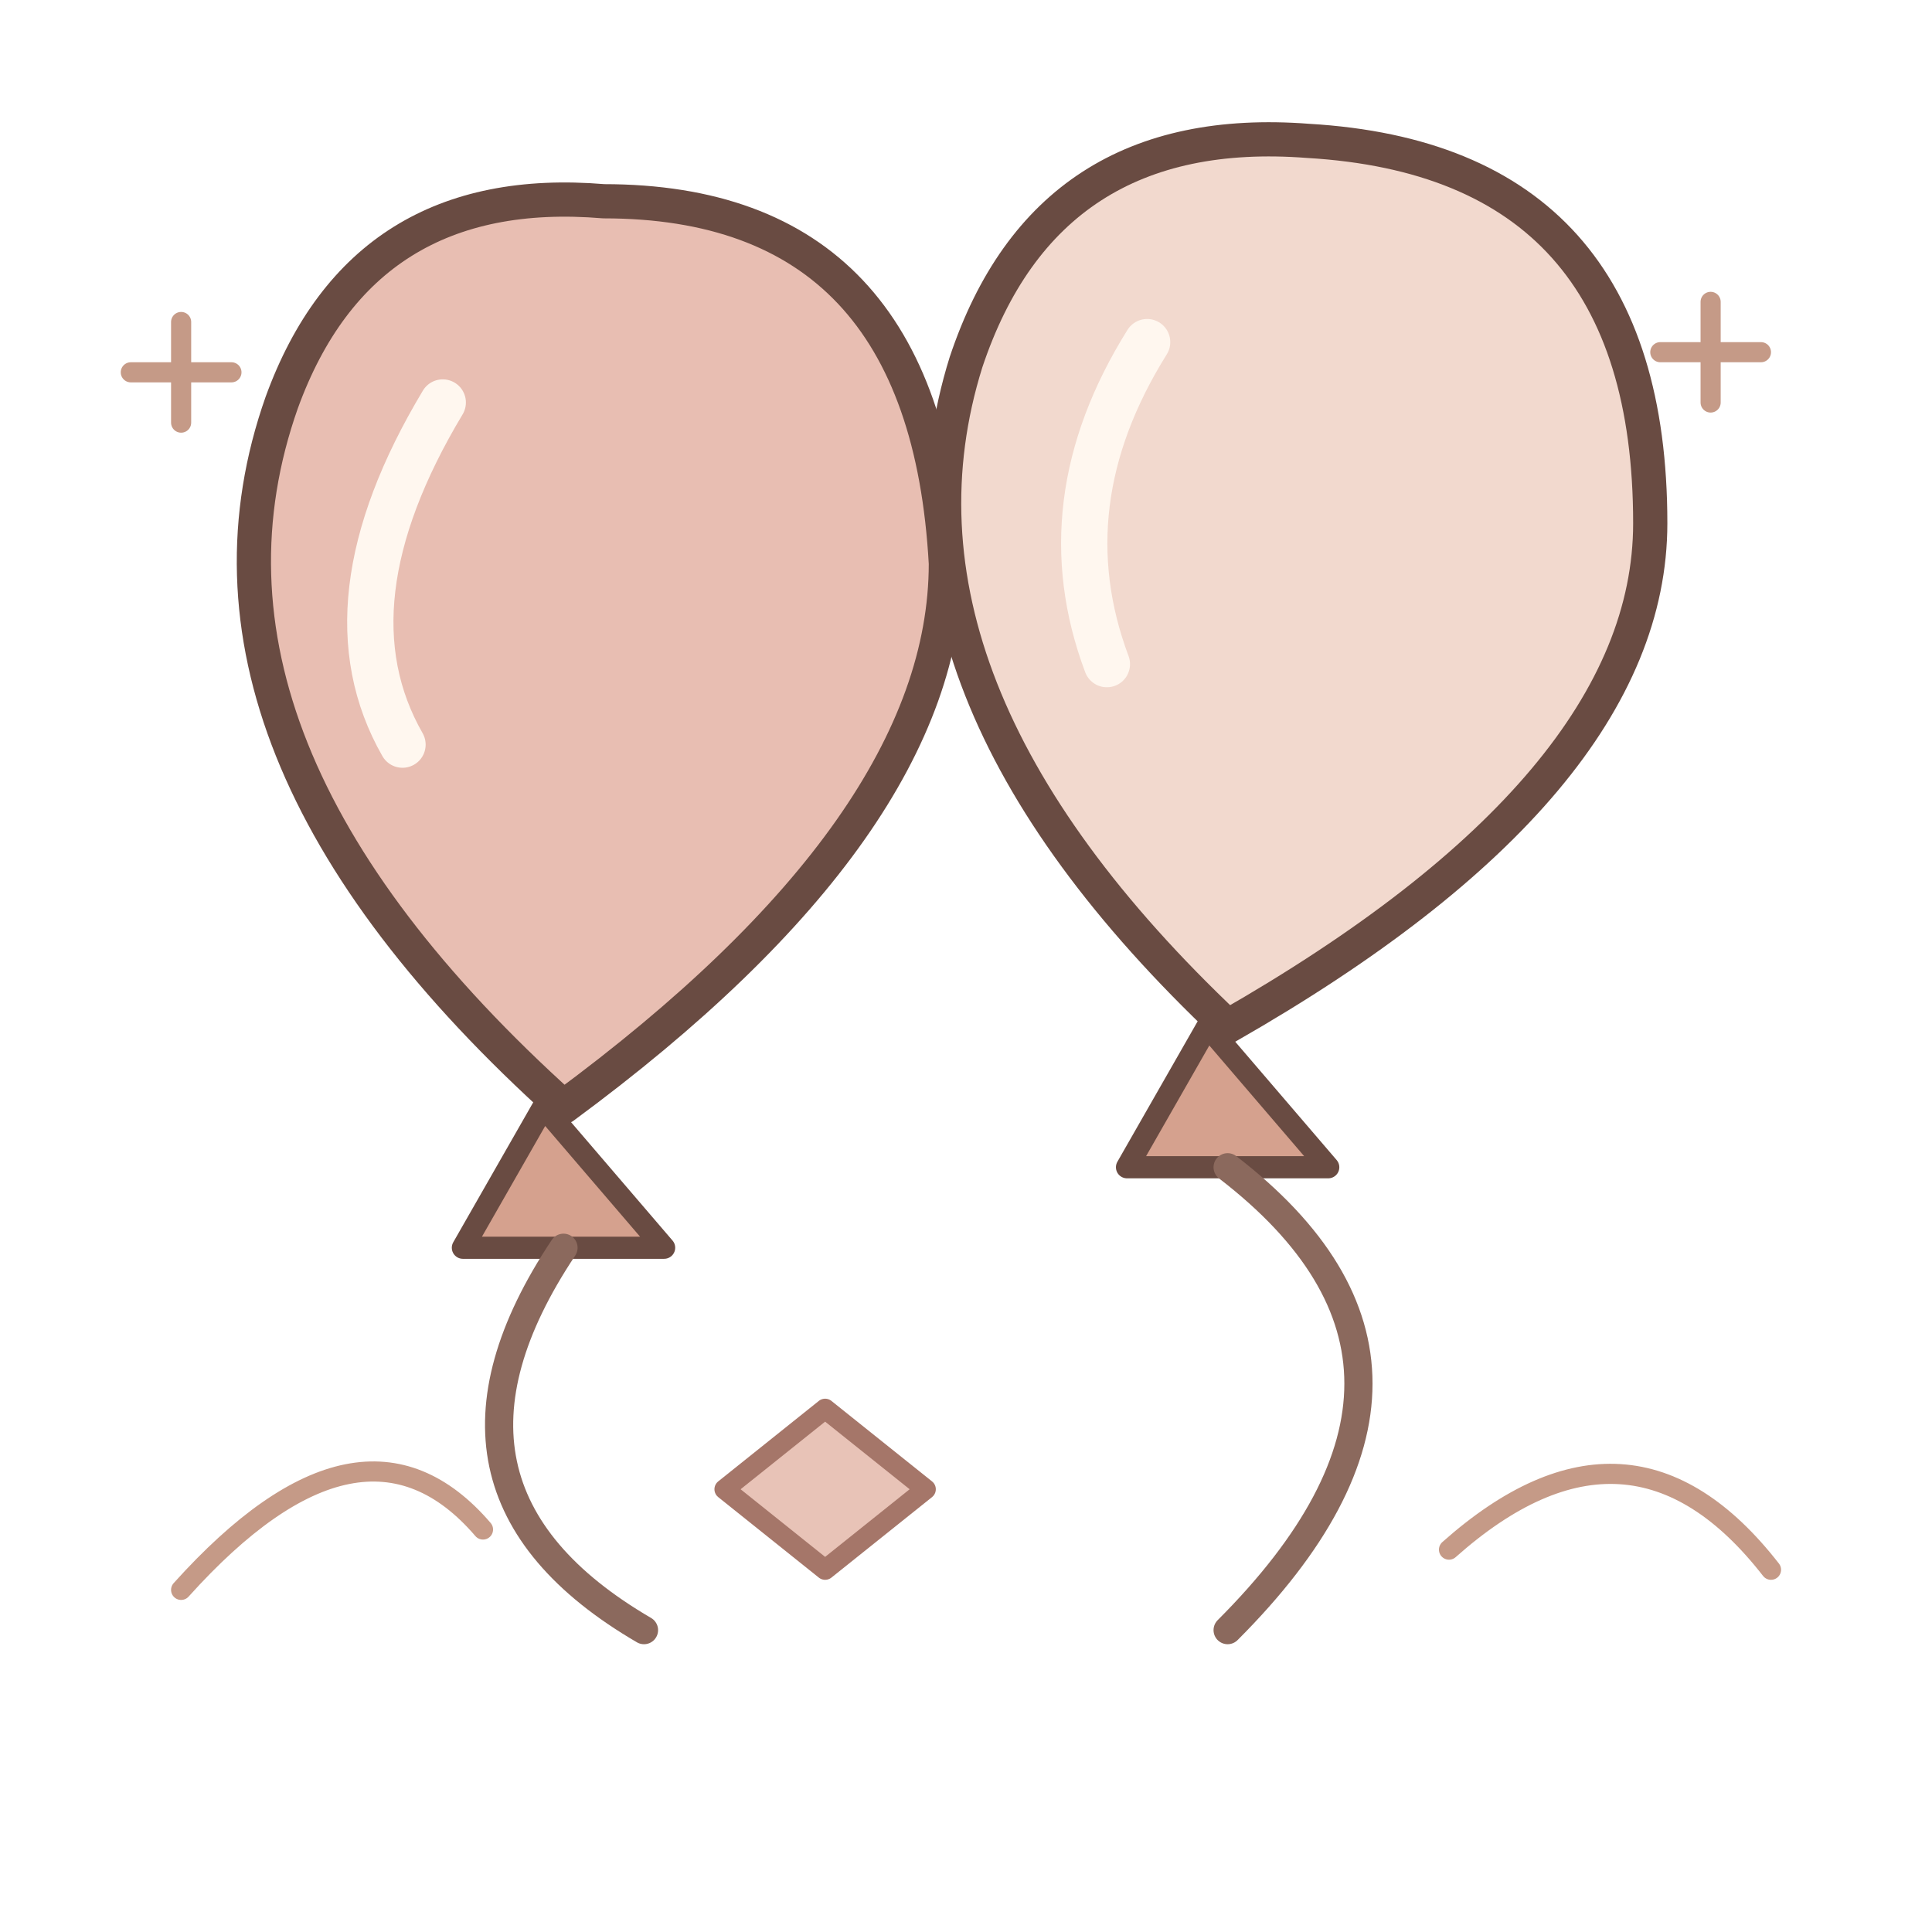
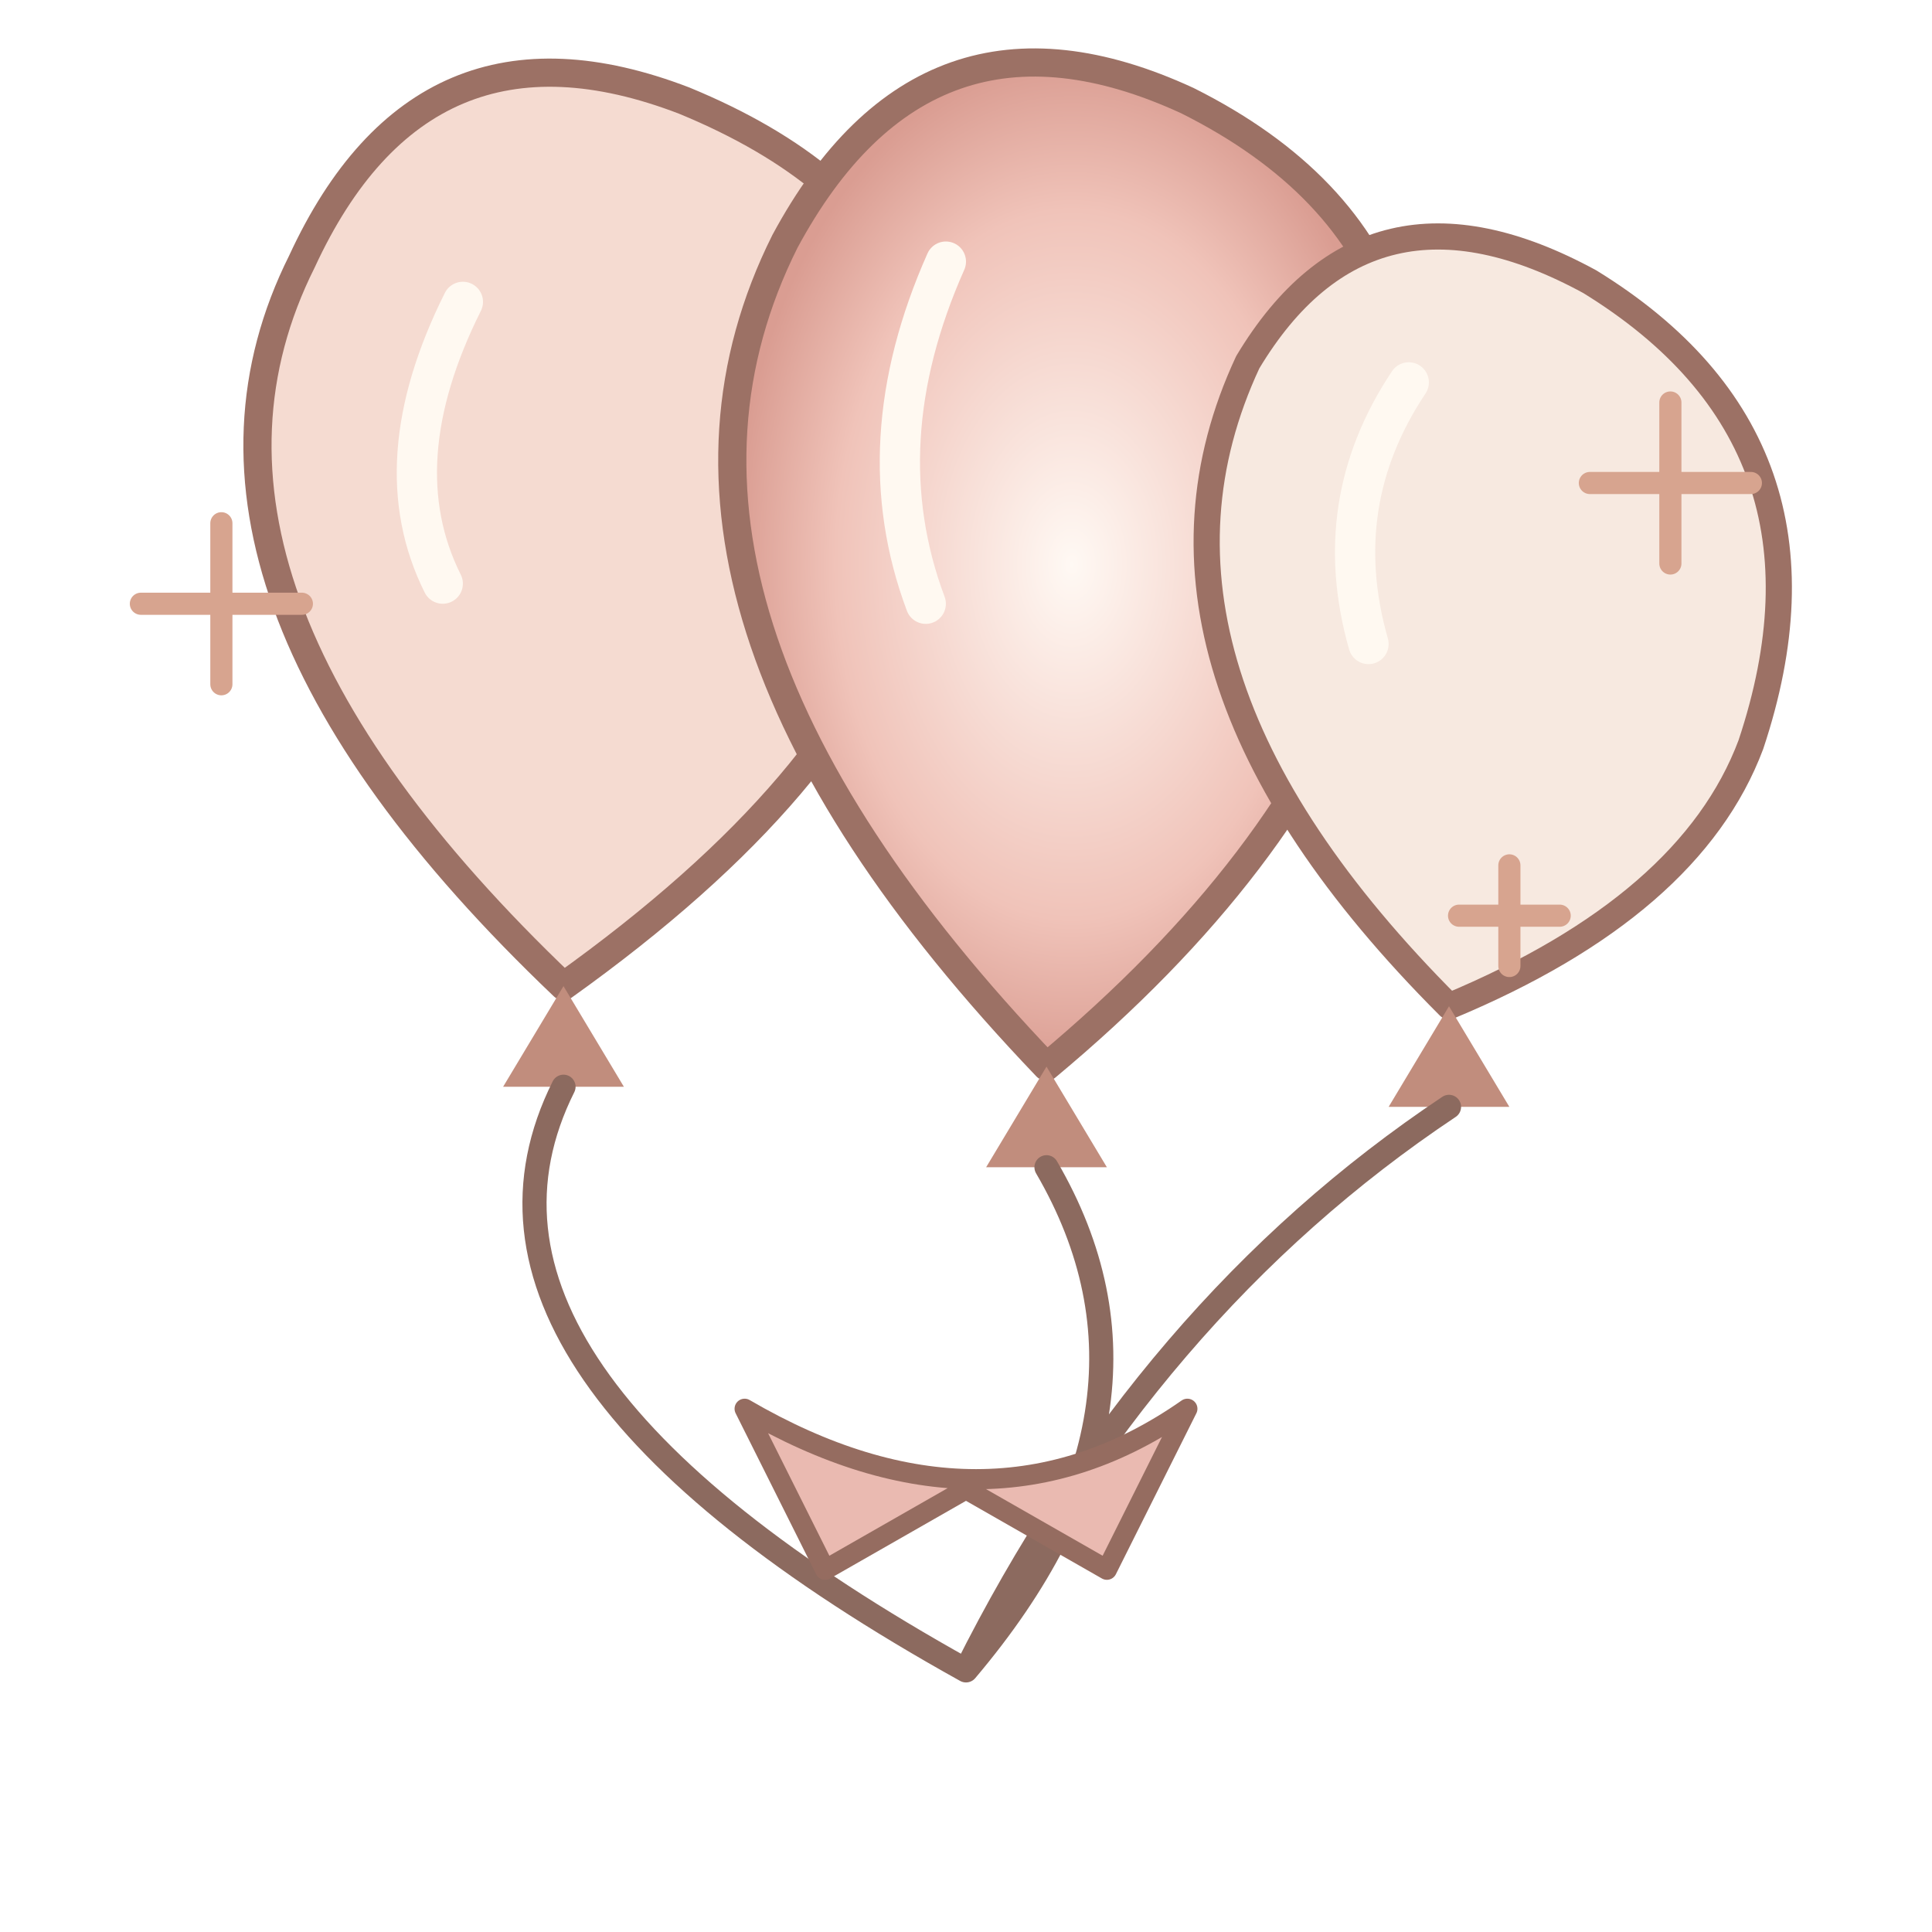
<svg xmlns="http://www.w3.org/2000/svg" viewBox="0 0 96 96" fill="none" stroke-linecap="round" stroke-linejoin="round">
-   <g fill="none" stroke="#C59A87" stroke-width="1" stroke-linecap="round">
-     <path d="M9 79q9-10 15-3M72 77q9-8 16 1M9 16v5m-2.5-2.5h5M85 15v5m-2.5-2.5h5" />
+   <defs>
+     <radialGradient id="balloon">
+       <stop stop-color="#FFF9F4" />
+       <stop offset=".7" stop-color="#F0C3B9" />
+       <stop offset="1" stop-color="#DA9D92" />
+     </radialGradient>
+   </defs>
+   <path d="M28 49Q7 29 15 13q6-13 19-8 17 7 11 24-3 10-17 20z" fill="#F5DBD1" stroke="#9C7165" stroke-width="1.4" />
+   <path d="M52 53Q30 30 39 12q7-13 20-7 16 8 9 27-4 11-16 21z" fill="url(#balloon)" stroke="#9C7165" stroke-width="1.4" />
+   <path d="M72 50Q55 33 62 18q6-10 17-4 13 8 8 23-3 8-15 13z" fill="#F7E9E0" stroke="#9C7165" stroke-width="1.3" />
+   <path d="M28 49l-3 5h6zM52 53l-3 5h6zM72 50l-3 5h6z" fill="#C18D7D" />
+   <path d="M28 54q-7 14 20 29M52 58q7 12-4 25M72 55q-15 10-24 28" fill="none" stroke="#8C6A5F" stroke-width="1.2" />
+   <path d="M37 70q12 7 22 0l-4 8-7-4-7 4z" fill="#EABAB1" stroke="#956C60" stroke-width="1" />
+   <path d="M23 15q-4 8-1 14M47 13q-4 9-1 17M70 19q-4 6-2 13" stroke="#FFF9F1" stroke-width="2" fill="none" />
+   <g fill="none" stroke="#D7A48F" stroke-width="1.1">
+     <path d="M11 26v8m-4-4h8M83 20v8m-4-4h8M75 43v5m-2.5-2.5h5" />
  </g>
-   <path d="M28 55q-20-18-14-35Q18 9 30 10q16 0 17 18 0 13-19 27z" fill="#E8BEB2" stroke="#694B42" stroke-width="1.7" />
-   <path d="M61 51Q43 34 48 18q4-12 17-11 17 1 17 19 0 13-21 25z" fill="#F2D9CE" stroke="#694B42" stroke-width="1.7" />
-   <path d="M27 55l-4 7h10zM60 51l-4 7h10z" fill="#D5A18E" stroke="#694B42" stroke-width="1.1" />
-   <path d="M28 62q-8 12 4 19m29-23q13 10 0 23" stroke="#8B695D" stroke-width="1.4" />
-   <path d="M22 20q-6 10-2 17M57 17q-5 8-2 16" stroke="#FFF7EF" stroke-width="2.3" />
-   <path d="M36 74l5-4 5 4-5 4z" fill="#E8C3B7" stroke="#A57669" stroke-width="1" />
</svg>
